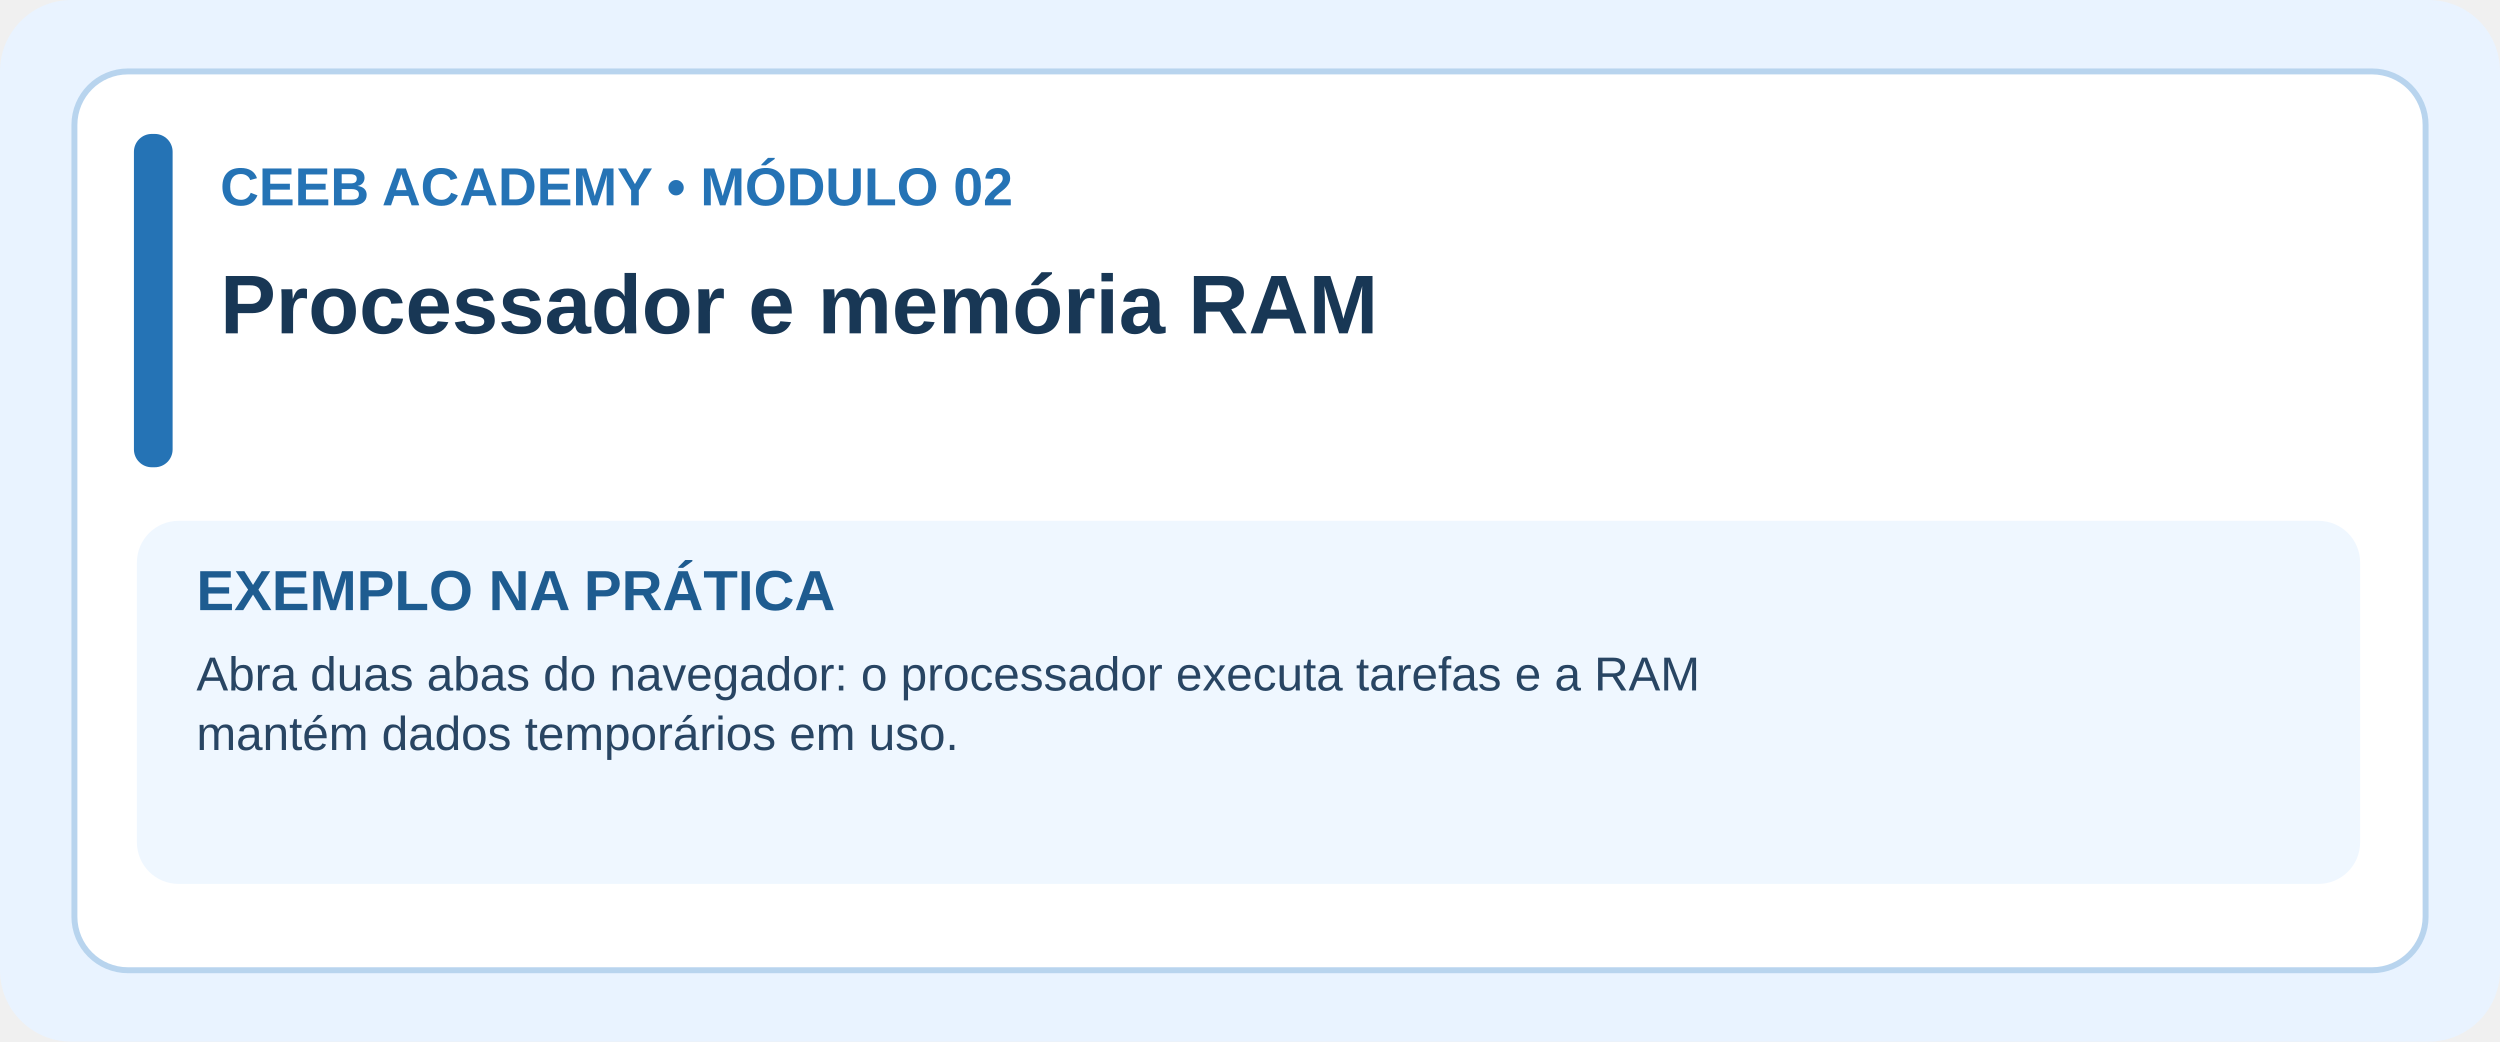
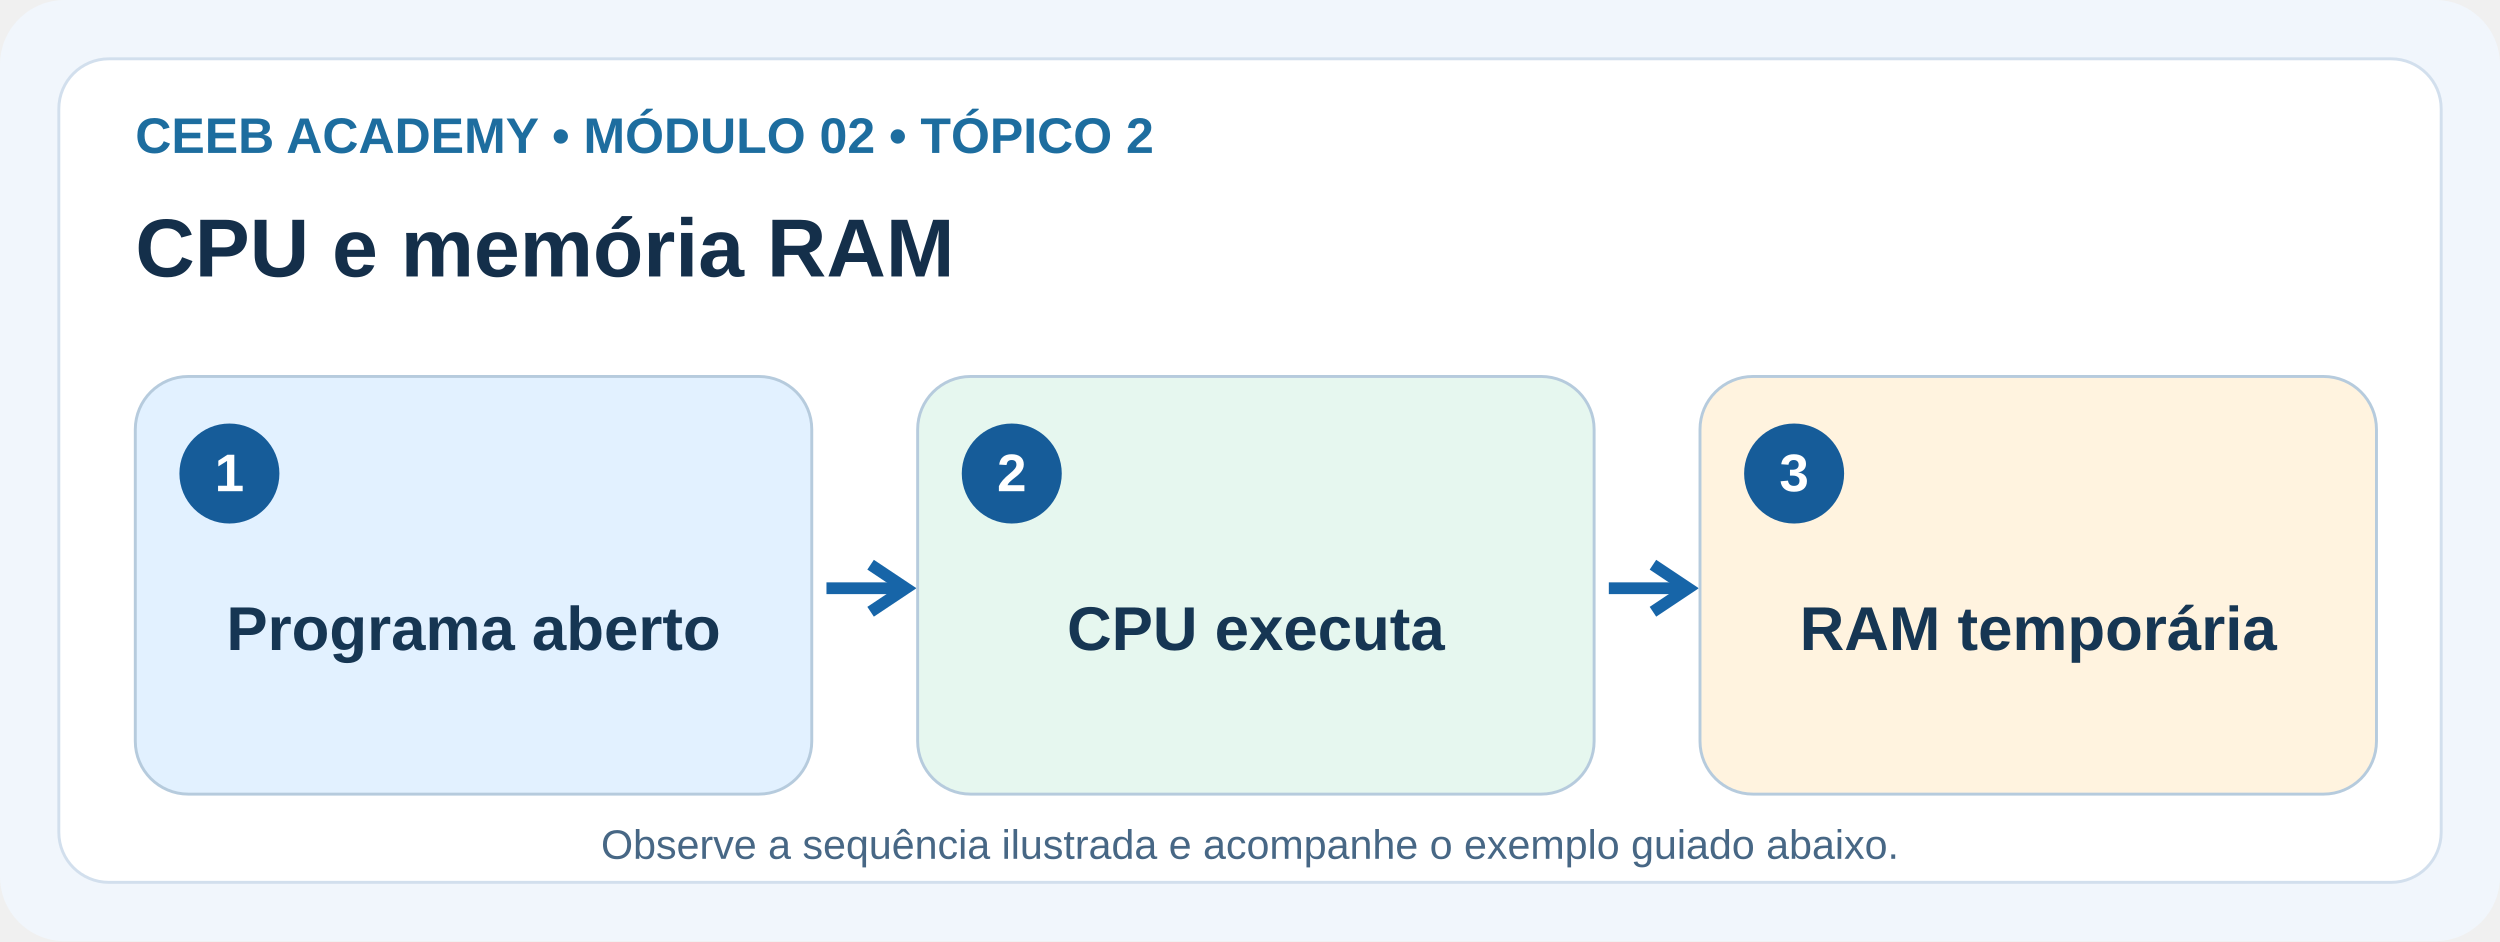
- <svg xmlns="http://www.w3.org/2000/svg" width="840" height="350" viewBox="0 0 840 350" role="img" aria-label="Diagrama explicativo em português">
-   <rect width="840" height="350" rx="24" fill="#e9f3ff" />
-   <rect x="25" y="24" width="790" height="302" rx="18" fill="white" stroke="#b8d4ee" stroke-width="2" />
-   <rect x="45" y="45" width="13" height="112" rx="6" fill="#2573b5" />
-   <text x="74" y="69" font-family="Arial, sans-serif" font-weight="700" font-size="18" fill="#2573b5">CEEB ACADEMY • MÓDULO 02</text>
-   <text x="74" y="112" font-family="Arial, sans-serif" font-size="28" font-weight="700" fill="#183755">Processador e memória RAM</text>
-   <rect x="46" y="175" width="747" height="122" rx="14" fill="#eff7ff" />
-   <text x="66" y="205" font-family="Arial, sans-serif" font-size="19" font-weight="700" fill="#1e5c90">EXEMPLO NA PRÁTICA</text>
-   <text x="66" y="232" font-family="Arial, sans-serif" font-size="16" fill="#284563">Abra duas abas do navegador: o processador executa tarefas e a RAM</text>
-   <text x="66" y="252" font-family="Arial, sans-serif" font-size="16" fill="#284563">mantém dados temporários em uso.</text>
+ <svg xmlns="http://www.w3.org/2000/svg" width="850" height="320" viewBox="0 0 850 320" role="img" aria-label="Esquema ilustrativo em português sobre CPU e memória RAM">
+   <rect width="850" height="320" rx="22" fill="#f1f6fc" />
+   <rect x="20" y="20" width="810" height="280" rx="17" fill="#fff" stroke="#d2dfed" />
+   <text x="46" y="52" fill="#1d6d9f" font-size="17" font-family="Arial, sans-serif" font-weight="700">CEEB ACADEMY • MÓDULO 02 • TÓPICO 2</text>
+   <text x="46" y="94" fill="#142f4a" font-size="28" font-family="Arial, sans-serif" font-weight="700">CPU e memória RAM</text>
+   <g font-family="Arial, sans-serif">
+     <rect x="46" y="128" rx="18" width="230" height="142" fill="#e2f1ff" stroke="#b6cbdd" />
+     <circle cx="78" cy="161" r="17" fill="#165c99" />
+     <text x="78" y="167" text-anchor="middle" fill="white" font-size="18" font-weight="bold">1</text>
+     <text x="161" y="221" text-anchor="middle" font-size="21" font-weight="bold" fill="#163653">Programa aberto</text>
+     <path d="M 281 200 L 306 200" stroke="#1765a8" stroke-width="4" />
+     <path d="M296 192 L308 200 L296 208" fill="none" stroke="#1765a8" stroke-width="4" />
+     <rect x="312" y="128" rx="18" width="230" height="142" fill="#e6f7ef" stroke="#b6cbdd" />
+     <circle cx="344" cy="161" r="17" fill="#165c99" />
+     <text x="344" y="167" text-anchor="middle" fill="white" font-size="18" font-weight="bold">2</text>
+     <text x="427" y="221" text-anchor="middle" font-size="21" font-weight="bold" fill="#163653">CPU executa</text>
+     <path d="M 547 200 L 572 200" stroke="#1765a8" stroke-width="4" />
+     <path d="M562 192 L574 200 L562 208" fill="none" stroke="#1765a8" stroke-width="4" />
+     <rect x="578" y="128" rx="18" width="230" height="142" fill="#fff3df" stroke="#b6cbdd" />
+     <circle cx="610" cy="161" r="17" fill="#165c99" />
+     <text x="610" y="167" text-anchor="middle" fill="white" font-size="18" font-weight="bold">3</text>
+     <text x="693" y="221" text-anchor="middle" font-size="21" font-weight="bold" fill="#163653">RAM temporária</text>
+   </g>
+   <text x="425" y="292" text-anchor="middle" font-family="Arial, sans-serif" font-size="14" fill="#476785">Observe a sequência ilustrada e acompanhe o exemplo guiado abaixo.</text>
</svg>
